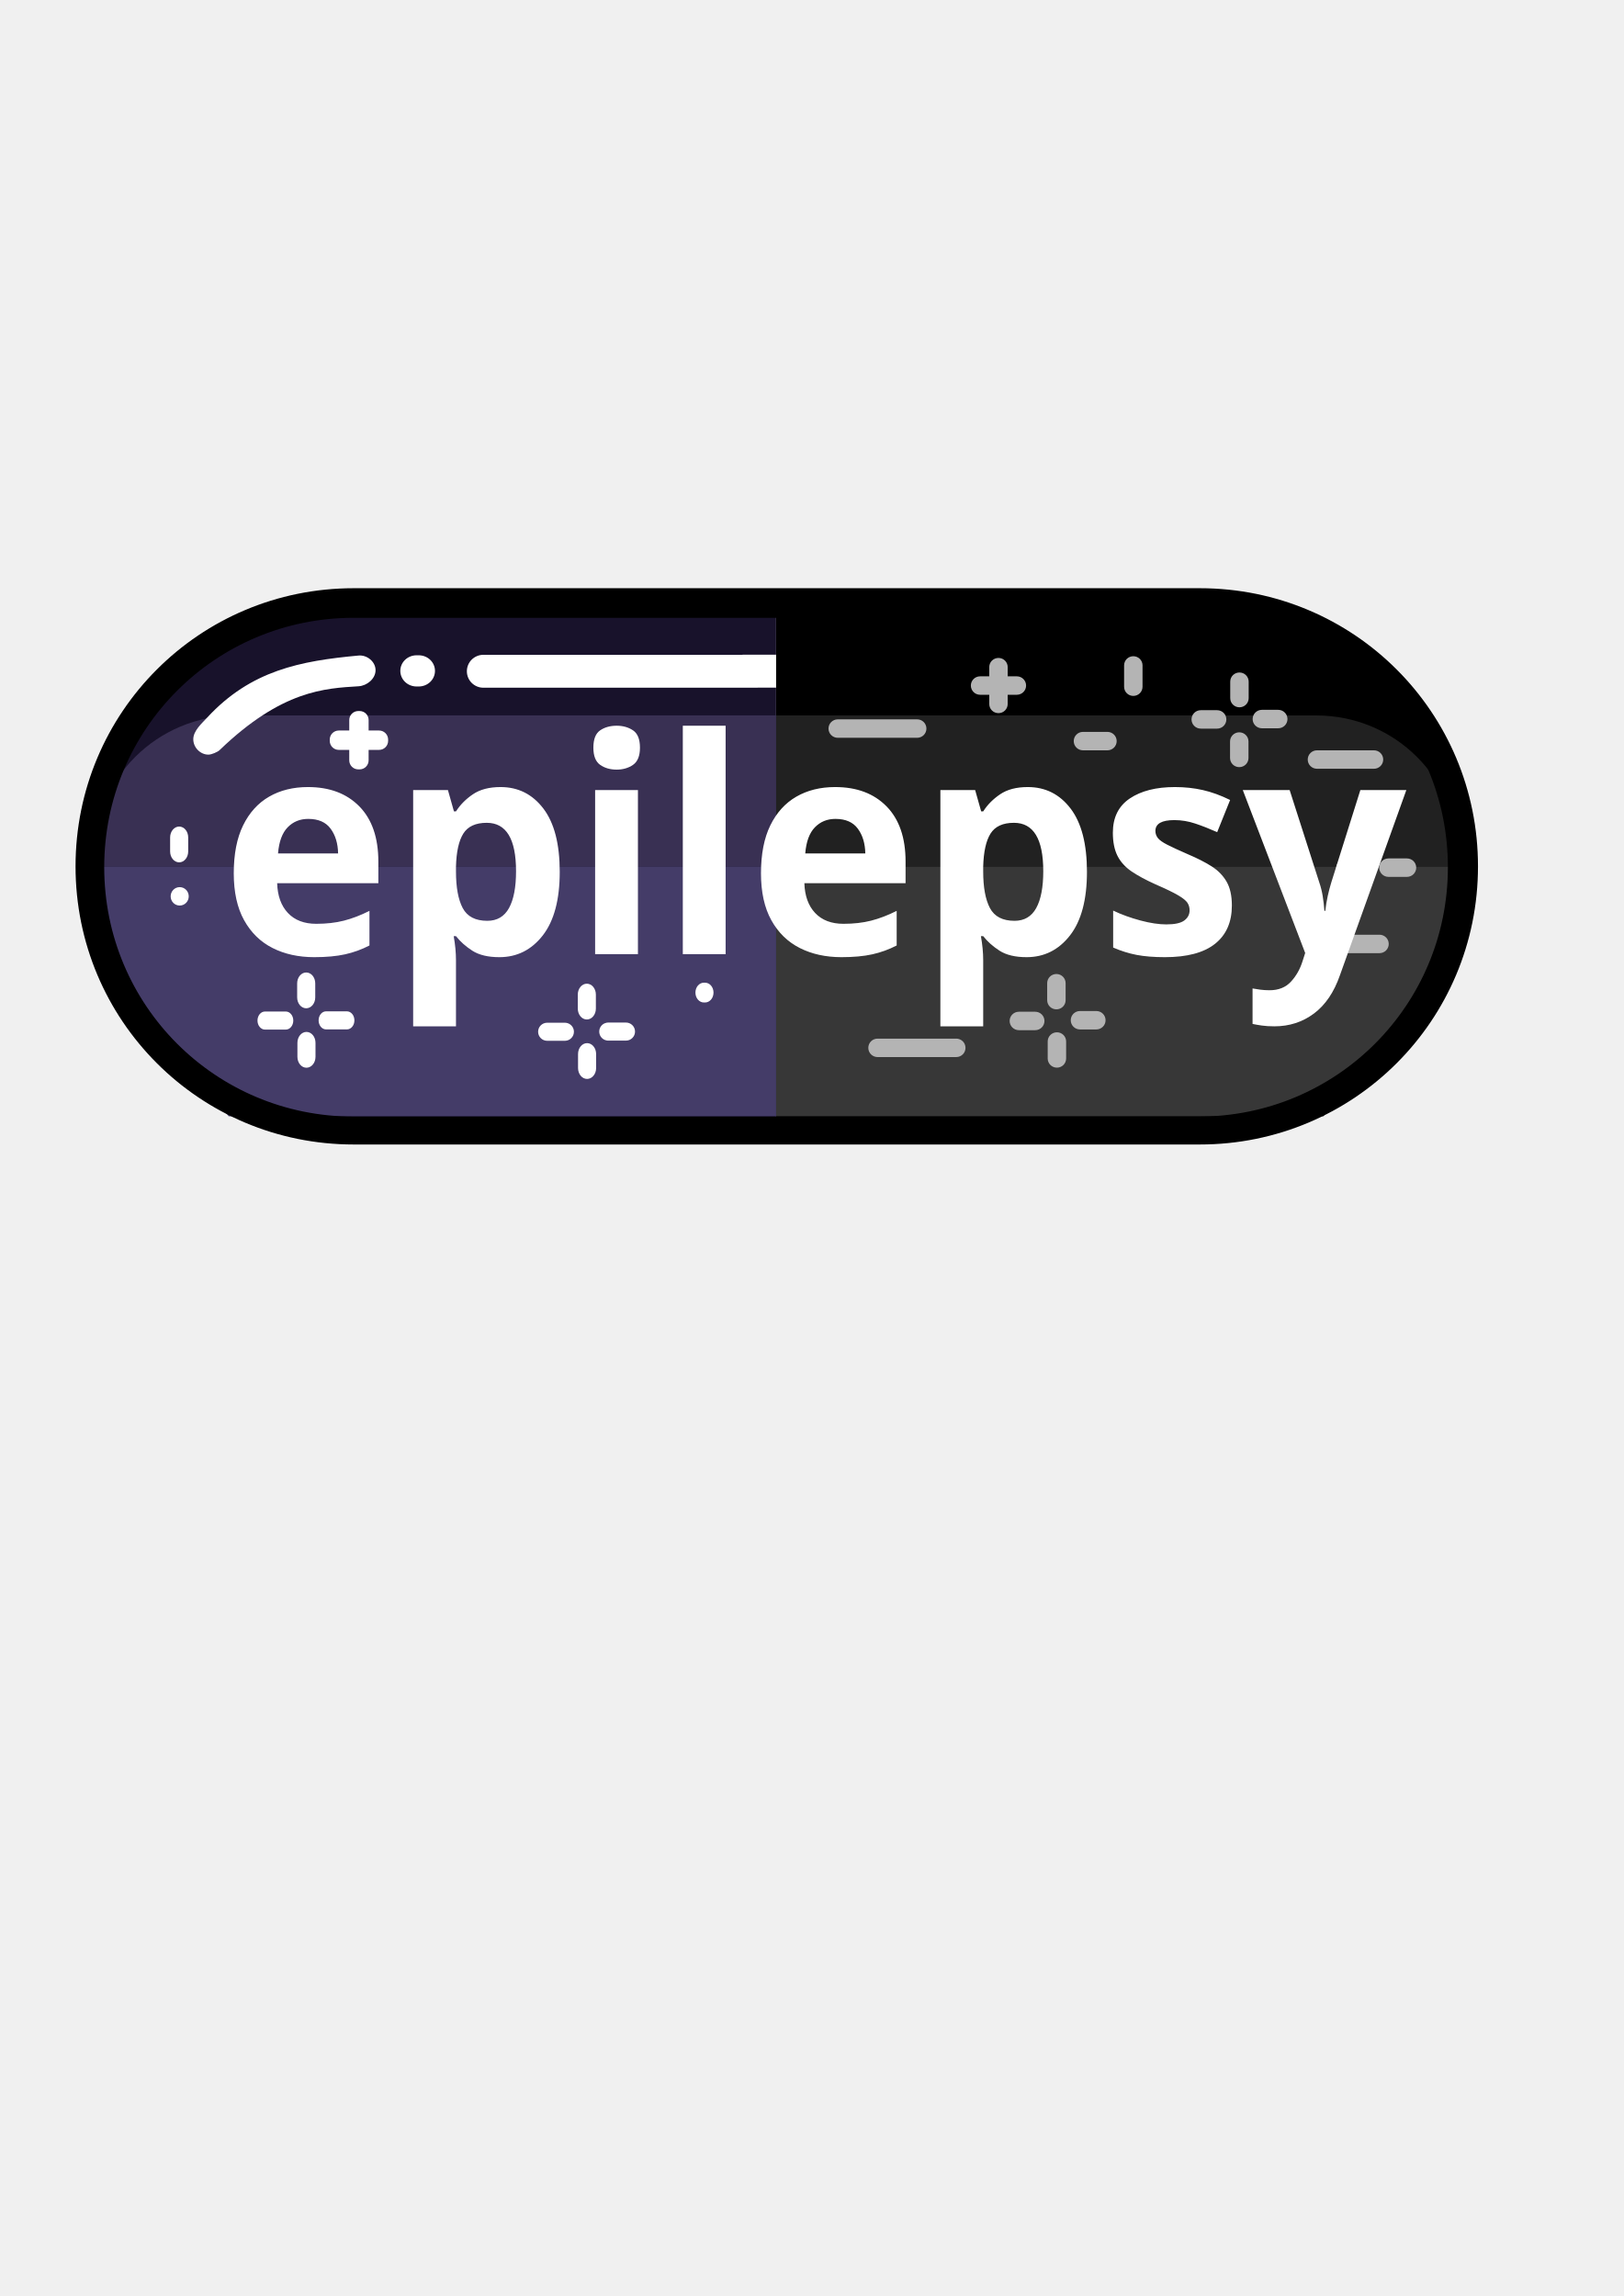
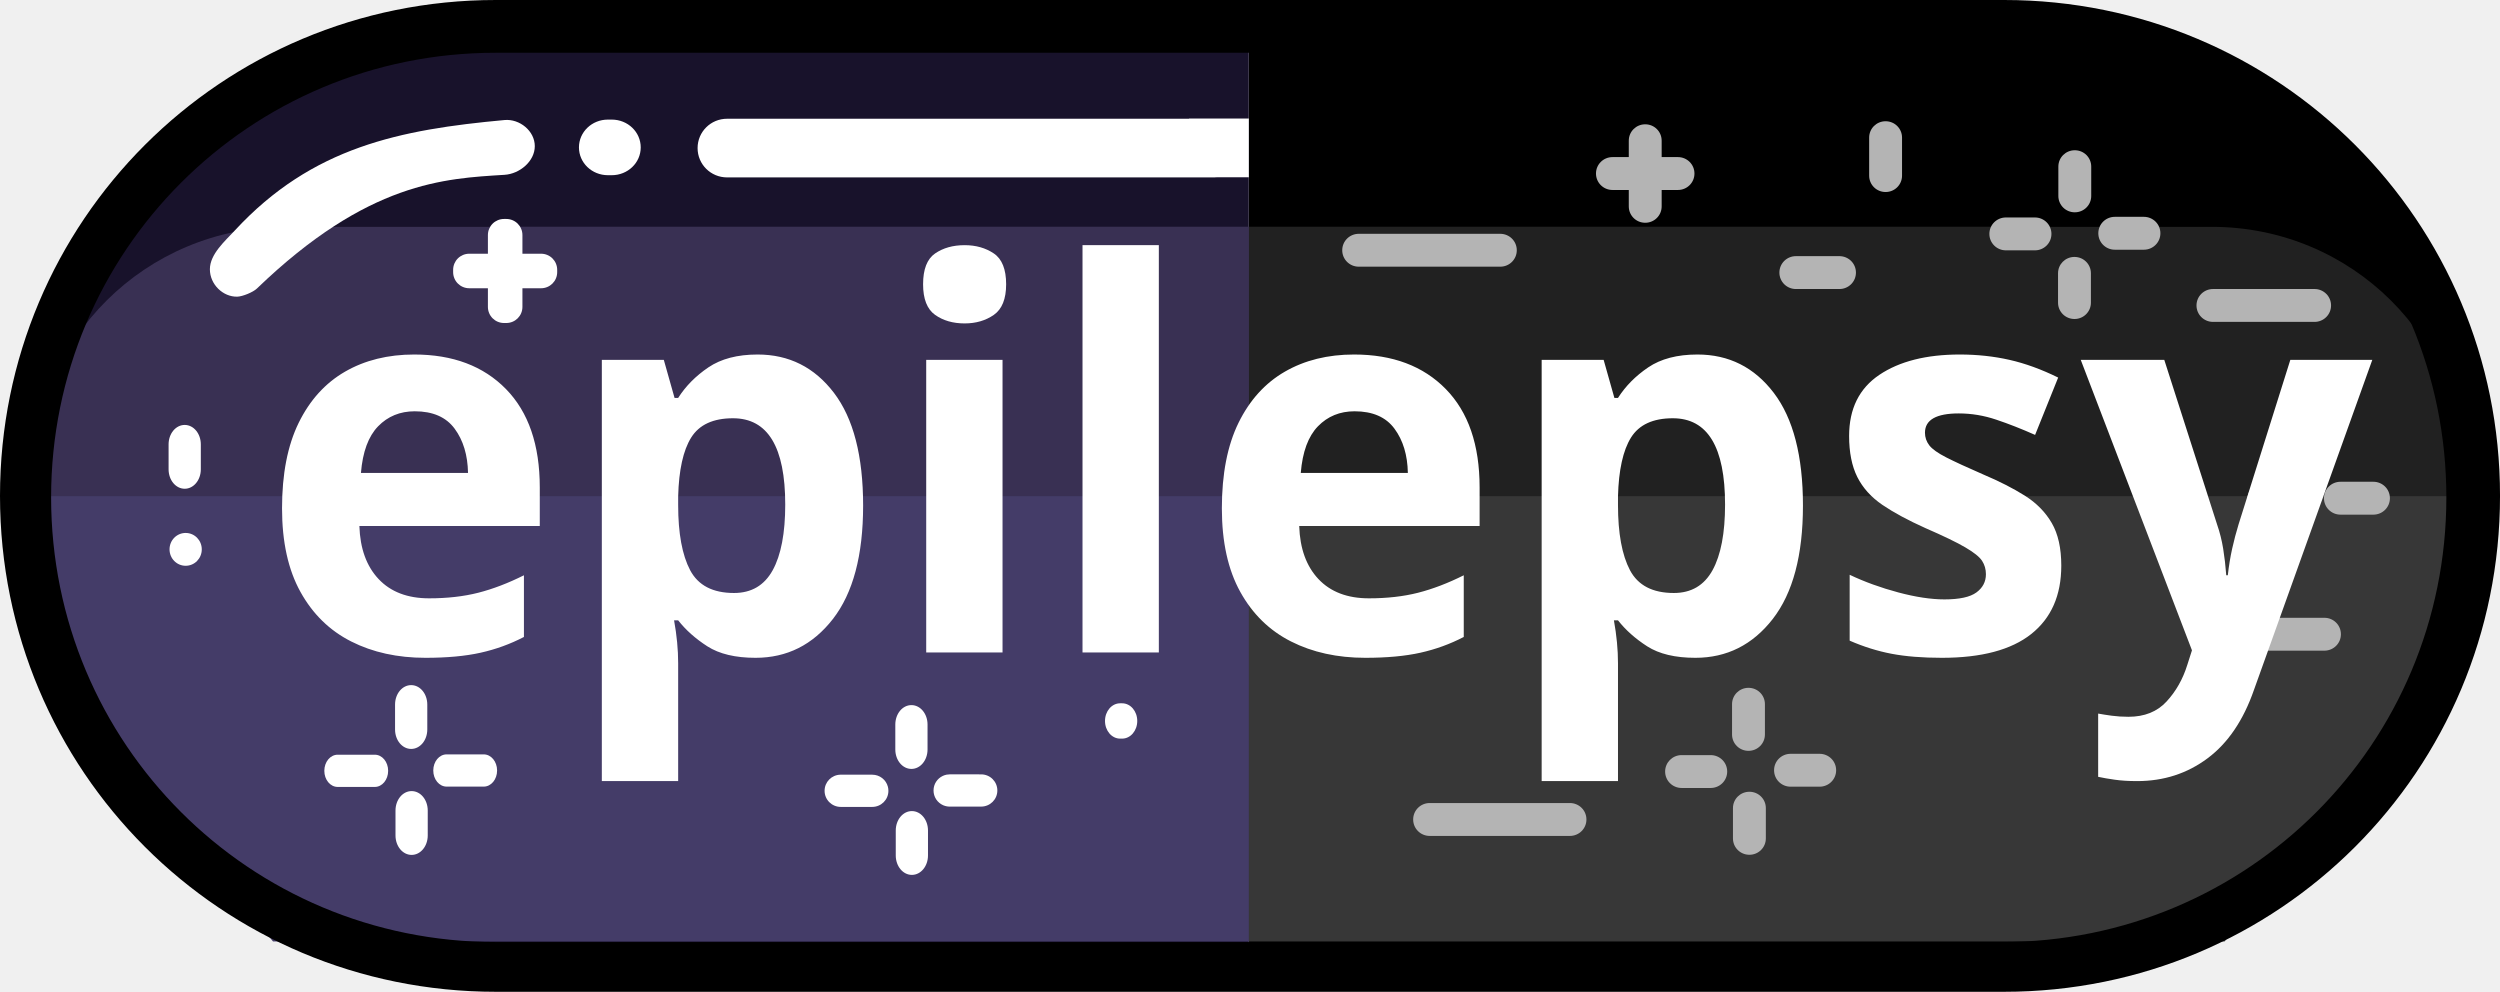
- <svg xmlns="http://www.w3.org/2000/svg" width="210mm" height="297mm" viewBox="0 0 210 297" version="1.1" id="svg5" xml:space="preserve">
+ <svg xmlns="http://www.w3.org/2000/svg" width="181.382mm" height="71.957mm" viewBox="0 0 181.382 71.957" version="1.1" id="svg5" xml:space="preserve">
  <defs id="defs2">
    <rect x="118.44" y="388.555" width="671.751" height="204" id="rect5056" />
  </defs>
-   <g id="layer2" style="display:inline">
+   <g id="layer2" style="display:inline" transform="translate(-9.77098,-76.0889)">
    <g id="g6946" transform="matrix(1.041111,0,0,1.001604,-1.025535,-0.2070156)" style="display:inline;fill:#d40000">
      <g id="g6969" style="display:inline;fill:#d40000" transform="matrix(-0.9676175,0,0,1,194.4341,0)">
        <path id="path2549" style="display:inline;fill:#000000;fill-opacity:1;stroke-width:0.272" d="m 67.272,145.021 c 0.517,0 1.03,-0.013 1.54,-0.037 H 100.286 V 79.255 H 35.585 v 1.925 c -14.162,3.593 -24.569,16.255 -24.569,31.41 0,15.154 10.407,27.817 24.569,31.41 v 0.985 h 6.689 c 0.511,0.023 1.024,0.037 1.54,0.037 z" />
        <path id="rect8555" style="display:inline;fill:#373737;fill-opacity:1;stroke-width:0.299" d="m 13.796,112.098 v 15.208 l 1.29,-1.126 14.927,18.192 h 70.273 v -32.274 z" />
        <path id="rect6992" style="display:inline;fill:#212121;fill-opacity:1;stroke-width:0.323" d="m 45.592,92.597 v 0.008 h -1.823 -9.654 -3.178 c -10.096,0 -18.223,8.127 -18.223,18.223 0,0.434 0.016,0.864 0.046,1.29 h 3.178 46.009 3.178 c 3.5e-5,-5.1e-4 -3.6e-5,-10e-4 0,-0.002 h 31.983 3.178 V 92.597 H 97.108 48.77 Z" />
        <g id="g9729">
          <path id="rect9724" style="display:inline;fill:#b4b4b4;fill-opacity:1;stroke-width:0.31" d="m -54.423,84.956 c -0.656,0 -1.184,0.528 -1.184,1.184 v 2.759 c 0,0.656 0.528,1.184 1.184,1.184 0.656,0 1.184,-0.528 1.184,-1.184 V 86.14 c 0,-0.656 -0.528,-1.184 -1.184,-1.184 z m -17.312,0.222 c -0.656,0 -1.184,0.528 -1.184,1.184 v 1.191 h -1.171 c -0.66,0 -1.191,0.531 -1.191,1.191 0,0.66 0.531,1.191 1.191,1.191 h 1.171 v 1.191 c 0,0.656 0.528,1.184 1.184,1.184 0.656,0 1.184,-0.528 1.184,-1.184 v -1.191 h 1.171 c 0.66,0 1.191,-0.531 1.191,-1.191 0,-0.66 -0.531,-1.191 -1.191,-1.191 h -1.171 v -1.191 c 0,-0.656 -0.528,-1.184 -1.184,-1.184 z m 30.938,1.879 c -0.656,0 -1.184,0.528 -1.184,1.184 v 2.128 c 0,0.656 0.528,1.184 1.184,1.184 0.656,0 1.184,-0.528 1.184,-1.184 v -2.128 c 0,-0.656 -0.528,-1.184 -1.184,-1.184 z m 2.885,4.823 c -0.66,0 -1.191,0.531 -1.191,1.191 0,0.66 0.531,1.191 1.191,1.191 h 2.089 c 0.66,0 1.191,-0.531 1.191,-1.191 0,-0.66 -0.531,-1.191 -1.191,-1.191 z m -7.846,0.046 c -0.66,0 -1.191,0.531 -1.191,1.191 0,0.66 0.531,1.191 1.191,1.191 h 2.088 c 0.66,0 1.191,-0.531 1.191,-1.191 0,-0.66 -0.531,-1.191 -1.191,-1.191 z m -46.607,1.184 c -0.66,0 -1.191,0.531 -1.191,1.191 0,0.66 0.531,1.191 1.191,1.191 h 10.189 c 0.66,0 1.191,-0.531 1.191,-1.191 0,-0.66 -0.531,-1.191 -1.191,-1.191 z m 31.484,1.618 c -0.66,0 -1.191,0.531 -1.191,1.191 0,0.66 0.531,1.191 1.191,1.191 h 3.131 c 0.66,0 1.191,-0.531 1.191,-1.191 0,-0.66 -0.531,-1.191 -1.191,-1.191 z m 20.03,0.057 c -0.642,0.016 -1.153,0.538 -1.153,1.184 v 2.128 c 0,0.656 0.528,1.184 1.184,1.184 0.656,0 1.184,-0.528 1.184,-1.184 v -2.128 c 0,-0.656 -0.528,-1.184 -1.184,-1.184 -0.01,0 -0.021,-2.56e-4 -0.031,0 z m 10.01,2.324 c -0.66,0 -1.191,0.531 -1.191,1.191 0,0.66 0.531,1.191 1.191,1.191 h 7.309 c 0.66,0 1.191,-0.531 1.191,-1.191 0,-0.66 -0.531,-1.191 -1.191,-1.191 z m 9.18,13.962 c -0.66,0 -1.191,0.531 -1.191,1.191 0,0.66 0.531,1.191 1.191,1.191 h 2.367 c 0.66,0 1.191,-0.531 1.191,-1.191 0,-0.66 -0.531,-1.191 -1.191,-1.191 z m -5.734,0.14 c -0.544,0 -0.981,0.531 -0.981,1.191 0,0.66 0.438,1.191 0.981,1.191 0.544,0 0.981,-0.531 0.981,-1.191 0,-0.66 -0.438,-1.191 -0.981,-1.191 z m -0.023,9.713 c -0.66,0 -1.191,0.531 -1.191,1.191 0,0.66 0.531,1.191 1.191,1.191 h 4.596 c 0.66,0 1.191,-0.531 1.191,-1.191 0,-0.66 -0.531,-1.191 -1.191,-1.191 z m -36.88,5.073 c -0.656,0 -1.184,0.528 -1.184,1.184 v 2.197 c 0,0.656 0.528,1.184 1.184,1.184 0.656,0 1.184,-0.528 1.184,-1.184 v -2.197 c 0,-0.656 -0.528,-1.184 -1.184,-1.184 z m 29.343,1.915 c -0.656,0 -1.184,0.528 -1.184,1.184 v 2.197 c 0,0.656 0.528,1.184 1.184,1.184 0.656,0 1.184,-0.528 1.184,-1.184 V 129.098 c 0,-0.656 -0.528,-1.184 -1.184,-1.184 z m -26.309,2.865 c -0.66,0 -1.191,0.531 -1.191,1.191 0,0.66 0.531,1.191 1.191,1.191 h 2.088 c 0.66,0 1.191,-0.531 1.191,-1.191 0,-0.66 -0.531,-1.191 -1.191,-1.191 z m -7.877,0.094 c -0.645,0.016 -1.16,0.541 -1.16,1.19 0,0.66 0.531,1.191 1.191,1.191 h 2.088 c 0.66,0 1.191,-0.531 1.191,-1.191 0,-0.66 -0.531,-1.19 -1.191,-1.19 h -2.088 c -0.01,0 -0.021,-2.5e-4 -0.031,0 z m 4.909,2.655 c -0.656,0 -1.184,0.528 -1.184,1.184 v 2.197 c 0,0.656 0.528,1.184 1.184,1.184 0.656,0 1.184,-0.528 1.184,-1.184 v -2.197 c 0,-0.656 -0.528,-1.184 -1.184,-1.184 z m -23.024,0.817 c -0.66,0 -1.191,0.531 -1.191,1.191 0,0.66 0.531,1.191 1.191,1.191 h 10.096 c 0.66,0 1.191,-0.531 1.191,-1.191 0,-0.66 -0.531,-1.191 -1.191,-1.191 z" transform="scale(-1,1)" />
        </g>
      </g>
      <g id="g8832" style="display:inline;fill:#d40000" transform="matrix(0.9676175,0,0,1,0.3567282,0)">
        <path id="path8826" style="display:inline;fill:#18122b;fill-opacity:1;stroke-width:0.272" d="m 67.272,145.021 c 0.517,0 1.03,-0.013 1.54,-0.037 H 100.286 V 79.255 H 35.585 v 1.925 c -14.162,3.593 -24.569,16.255 -24.569,31.41 0,15.154 10.407,27.817 24.569,31.41 v 0.985 h 6.689 c 0.511,0.023 1.024,0.037 1.54,0.037 z" />
        <path id="path8828" style="display:inline;fill:#443c68;fill-opacity:1;stroke-width:0.299" d="m 13.796,112.098 v 15.208 l 1.29,-1.126 14.927,18.192 h 70.273 v -32.274 z" />
        <path id="path8830" style="display:inline;fill:#393053;fill-opacity:1;stroke-width:0.323" d="m 45.592,92.597 v 0.008 h -1.823 -9.654 -3.178 c -10.096,0 -18.223,8.127 -18.223,18.223 0,0.434 0.016,0.864 0.046,1.29 h 3.178 46.009 3.178 c 3.5e-5,-5.1e-4 -3.6e-5,-10e-4 0,-0.002 h 31.983 3.178 V 92.597 H 97.108 48.77 Z" />
        <g id="g3834" transform="matrix(0.6233481,0,0,0.7560976,57.31471,62.84912)" style="display:inline">
          <path id="rect3832" style="display:inline;fill:#ffffff;stroke-width:0.259" d="m 60.376,28.982 v 0.017 H 8.737 c -1.827,0 -3.298,1.253 -3.298,2.81 0,1.557 1.471,2.81 3.298,2.81 H 63.185 c 0.114,0 0.226,-0.005 0.338,-0.014 h 3.542 v -5.623 z m -64.959,0.098 c -1.796,0 -3.241,1.188 -3.241,2.664 0,1.476 1.445,2.664 3.241,2.664 h 0.424 c 1.796,0 3.241,-1.188 3.241,-2.664 0,-1.476 -1.445,-2.664 -3.241,-2.664 z m -11.618,9.52 c -0.998,0 -1.802,0.689 -1.802,1.544 v 1.786 h -2.084 c -0.998,0 -1.802,0.689 -1.802,1.544 v 0.22 c 0,0.855 0.804,1.544 1.802,1.544 h 2.084 v 1.786 c 0,0.855 0.804,1.544 1.802,1.544 h 0.256 c 0.998,0 1.802,-0.689 1.802,-1.544 v -1.786 h 2.084 c 0.998,0 1.802,-0.689 1.802,-1.544 v -0.22 c 0,-0.855 -0.804,-1.544 -1.802,-1.544 h -2.084 v -1.786 c 0,-0.855 -0.804,-1.544 -1.802,-1.544 z m -35.698,19.733 c -0.998,0 -1.802,0.831 -1.802,1.862 v 2.39 c 0,1.032 0.804,1.862 1.802,1.862 0.998,0 1.801,-0.831 1.801,-1.862 v -2.39 c 0,-1.032 -0.803,-1.862 -1.801,-1.862 z m 0.106,10.348 c -0.998,0 -1.802,0.702 -1.802,1.573 0,0.871 0.804,1.572 1.802,1.572 0.998,0 1.802,-0.701 1.802,-1.572 0,-0.871 -0.804,-1.573 -1.802,-1.573 z m 25.212,14.578 c -0.998,0 -1.802,0.831 -1.802,1.862 v 2.39 c 0,1.032 0.804,1.862 1.802,1.862 0.998,0 1.802,-0.831 1.802,-1.862 v -2.39 c 0,-1.032 -0.804,-1.862 -1.802,-1.862 z m 79.26,1.742 c -0.938,0 -1.692,0.755 -1.692,1.692 0,0.938 0.755,1.692 1.692,1.692 h 0.221 c 0.938,0 1.692,-0.755 1.692,-1.692 0,-0.938 -0.755,-1.692 -1.692,-1.692 z m -23.333,0.173 c -0.998,0 -1.802,0.831 -1.802,1.862 v 2.39 c 0,1.032 0.804,1.862 1.802,1.862 0.998,0 1.801,-0.831 1.801,-1.862 v -2.39 c 0,-1.032 -0.803,-1.862 -1.801,-1.862 z m -51.962,4.721 c -0.828,0 -1.494,0.688 -1.494,1.544 0,0.855 0.666,1.544 1.494,1.544 h 4.147 c 0.828,0 1.494,-0.689 1.494,-1.544 0,-0.855 -0.666,-1.544 -1.494,-1.544 z m -12.18,0.031 c -0.828,0 -1.494,0.689 -1.494,1.544 0,0.855 0.666,1.544 1.494,1.544 h 4.147 c 0.828,0 1.494,-0.688 1.494,-1.544 0,-0.855 -0.666,-1.544 -1.494,-1.544 z m 68.425,1.883 c -0.11,0 -0.217,0.009 -0.322,0.025 -0.015,0.002 -0.029,0.004 -0.044,0.007 -0.133,0.023 -0.261,0.059 -0.381,0.105 -0.013,0.005 -0.027,0.01 -0.04,0.016 -0.608,0.249 -1.025,0.777 -1.025,1.392 0,0.307 0.104,0.593 0.284,0.833 0.008,0.01 0.016,0.021 0.024,0.031 0.187,0.236 0.449,0.426 0.756,0.544 0.013,0.005 0.027,0.01 0.041,0.015 0.122,0.044 0.25,0.077 0.385,0.097 0.015,0.002 0.03,0.004 0.045,0.006 0.06,0.008 0.121,0.013 0.183,0.016 0.015,6.65e-4 0.031,0.001 0.046,0.001 0.016,3.34e-4 0.031,6.82e-4 0.047,6.82e-4 h 3.511 c 1.004,0 1.812,-0.689 1.812,-1.544 0,-0.855 -0.808,-1.544 -1.812,-1.544 z m -12.227,0.031 c -0.982,0.021 -1.765,0.701 -1.765,1.544 0,0.855 0.808,1.544 1.812,1.544 h 3.511 c 1.004,0 1.812,-0.689 1.812,-1.544 0,-0.134 -0.02,-0.263 -0.057,-0.386 -0.2,-0.667 -0.908,-1.157 -1.755,-1.157 h -3.511 c -0.016,0 -0.031,-3.34e-4 -0.047,0 z m -47.933,1.572 c -0.998,0 -1.802,0.831 -1.802,1.862 v 2.39 c 0,1.032 0.804,1.862 1.802,1.862 0.998,0 1.802,-0.831 1.802,-1.862 v -2.39 c 0,-1.032 -0.804,-1.862 -1.802,-1.862 z m 55.927,1.915 c -0.998,0 -1.802,0.831 -1.802,1.862 v 2.39 c 0,1.032 0.804,1.862 1.802,1.862 0.998,0 1.801,-0.831 1.801,-1.862 v -2.39 c 0,-1.032 -0.803,-1.862 -1.801,-1.862 z" transform="matrix(1.033466,0,0,1,-0.3686665,0)" />
          <path id="rect4974" style="display:inline;fill:#ffffff;stroke-width:0.237" d="m 26.8,92.819 c 5.633,-6.097 12.036,-7.326 19.574,-8.021 1.097,-0.101 2.198,0.793 2.198,1.894 0,1.101 -1.099,2.013 -2.198,2.081 -4.309,0.269 -9.9,0.482 -17.967,8.253 -0.268,0.259 -1.031,0.576 -1.42,0.587 -1.033,0.027 -1.988,-0.887 -1.988,-1.988 0,-1.101 1.111,-2.06 1.801,-2.806 z" transform="matrix(1.59246,0,0,1.320463,-90.90487,-82.84967)" />
        </g>
      </g>
      <text xml:space="preserve" transform="matrix(0.267838,0,0,0.2911696,-3.304552,-24.68024)" id="text5054" style="font-style:normal;font-variant:normal;font-weight:bold;font-stretch:normal;font-size:133.333px;font-family:ESF-Rounded;-inkscape-font-specification:'ESF-Rounded Bold';white-space:pre;shape-inside:url(#rect5056);display:inline;fill:#ffffff">
-         <tspan x="118.439" y="508.699" id="tspan3455">epilepsy</tspan>
+         <tspan x="118.439" y="508.699" id="tspan1559">epilepsy</tspan>
      </text>
    </g>
    <path id="rect2485" style="display:inline;fill:#000000;stroke-width:0.261" d="m 45.749,76.089 c -19.932,0 -35.978,16.046 -35.978,35.978 0,19.932 16.046,35.979 35.978,35.979 H 155.175 c 19.932,0 35.979,-16.047 35.979,-35.979 0,-19.932 -16.047,-35.978 -35.979,-35.978 z m -0.01,3.828 H 155.002 c 17.872,0 32.259,14.388 32.259,32.26 0,17.872 -14.387,32.26 -32.259,32.26 H 45.739 c -17.872,0 -32.26,-14.388 -32.26,-32.26 0,-17.872 14.388,-32.26 32.26,-32.26 z" />
  </g>
</svg>
